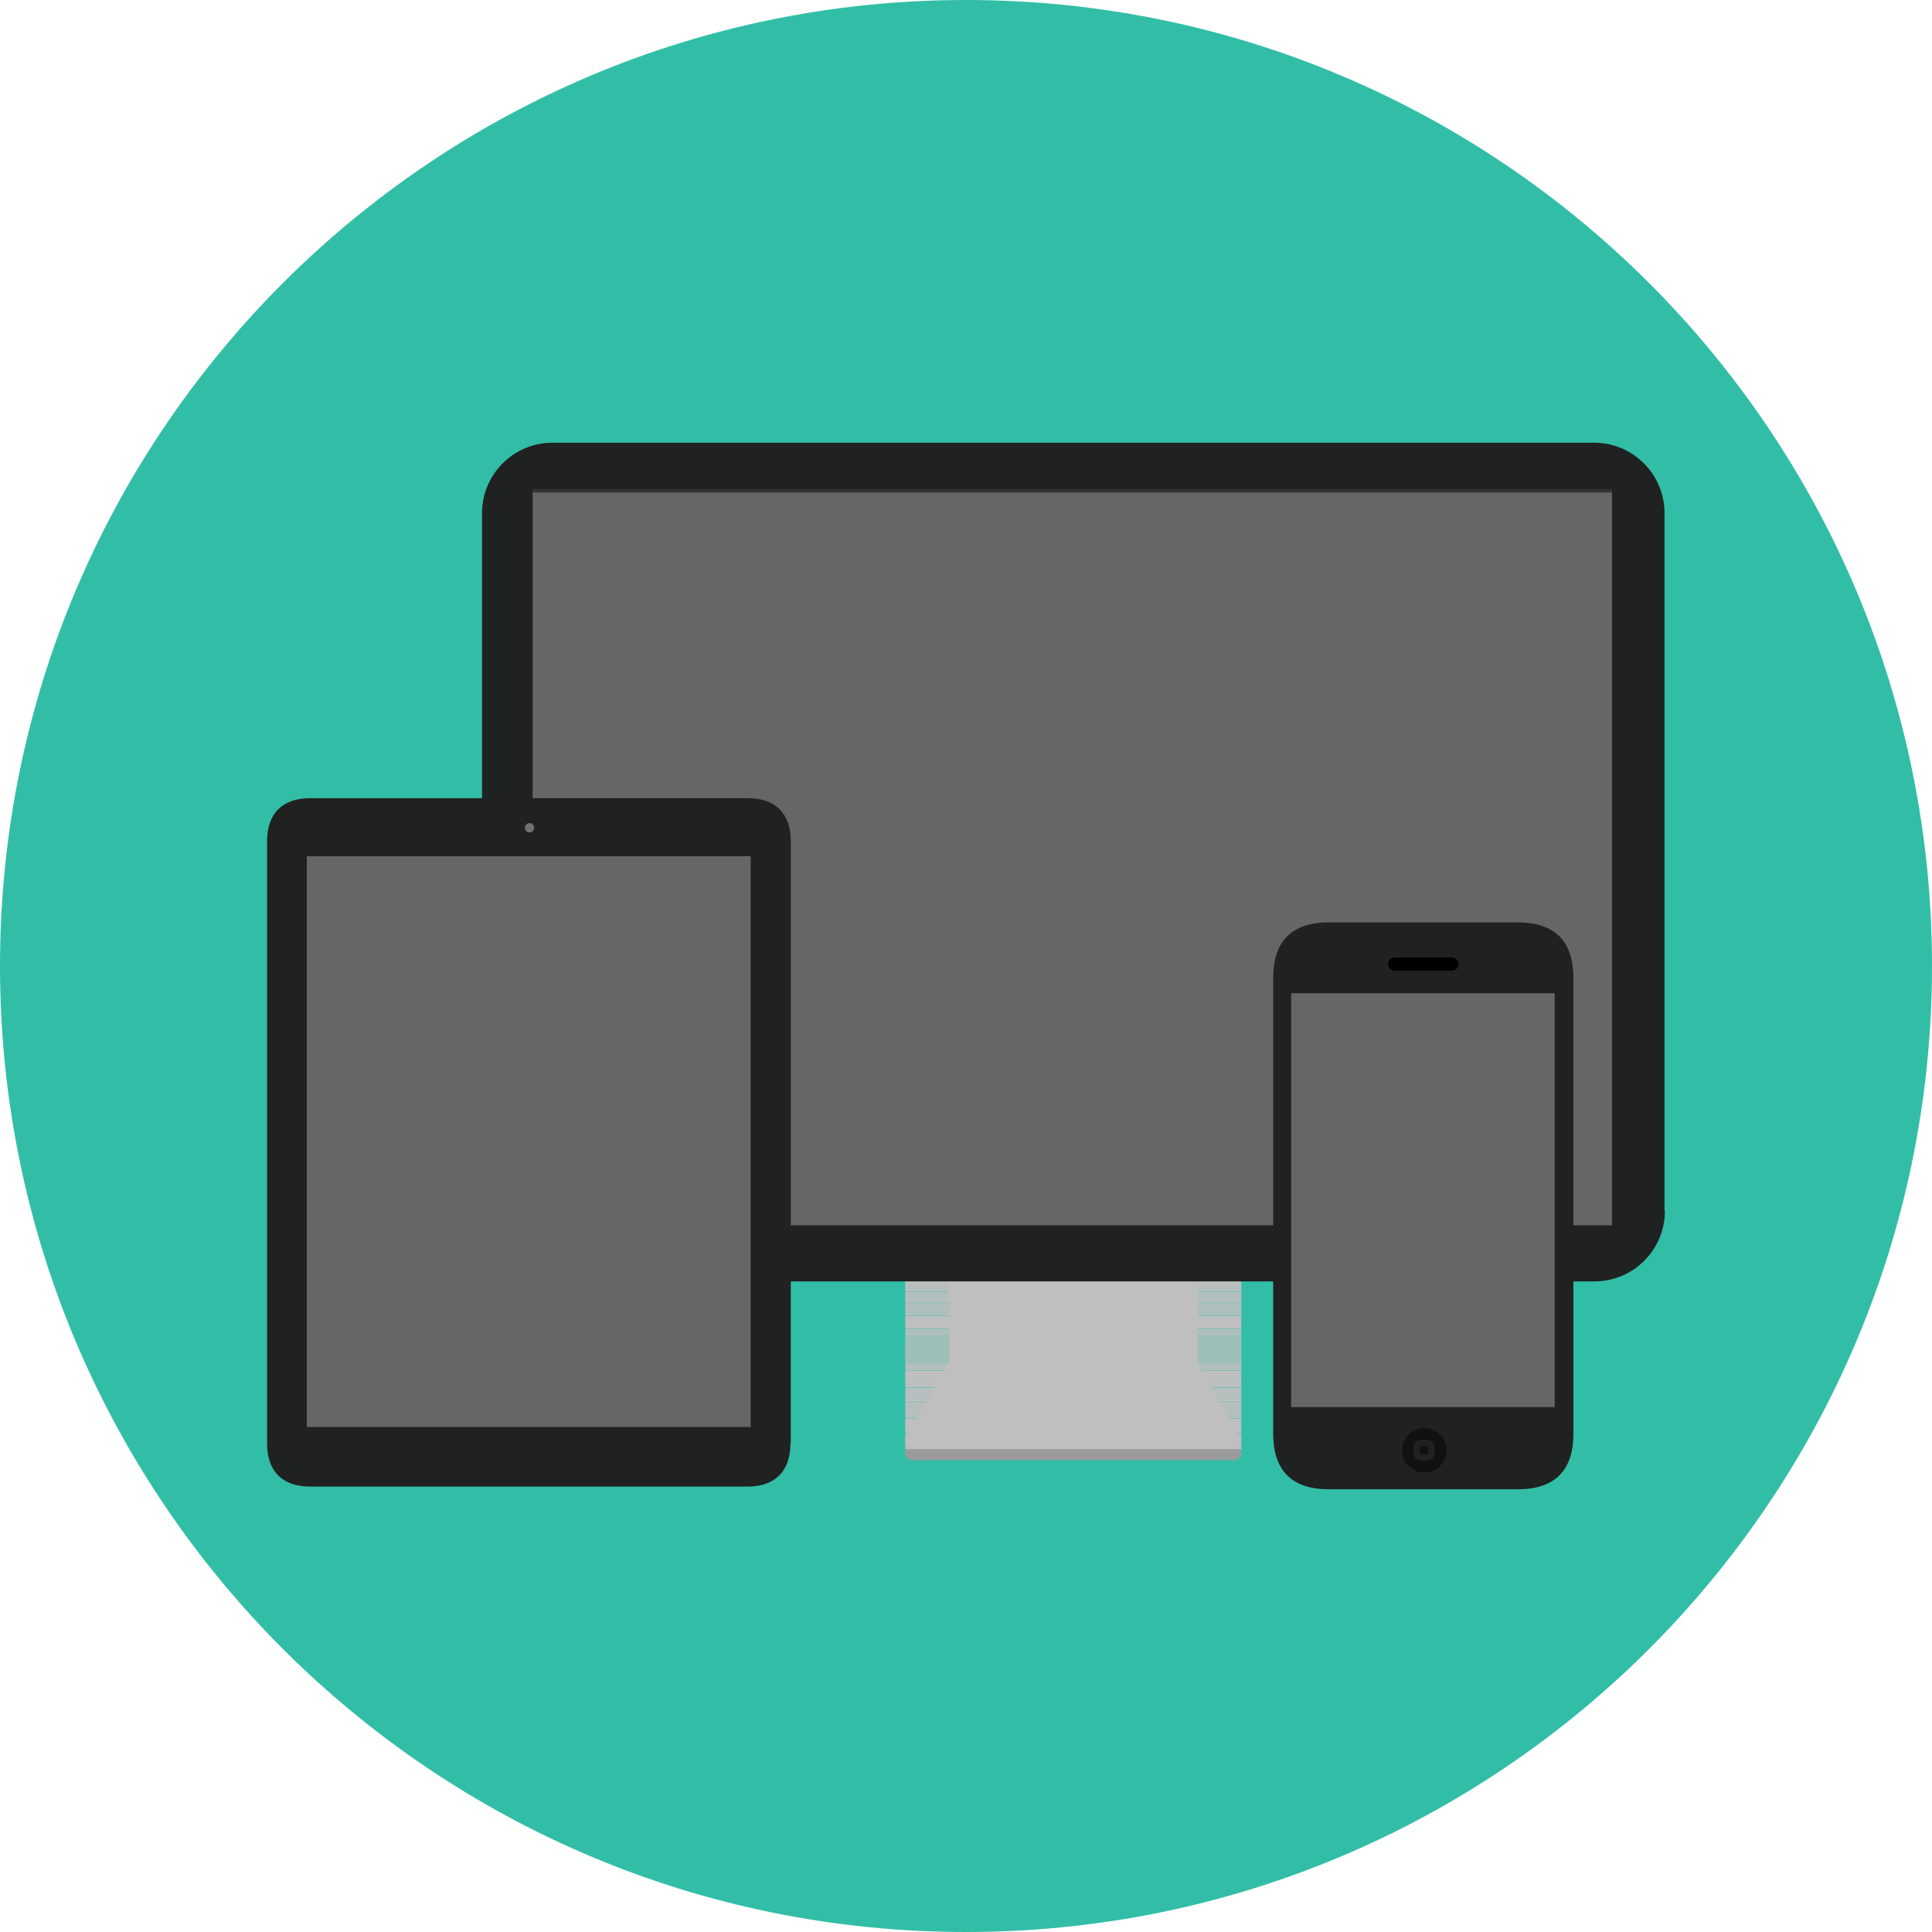
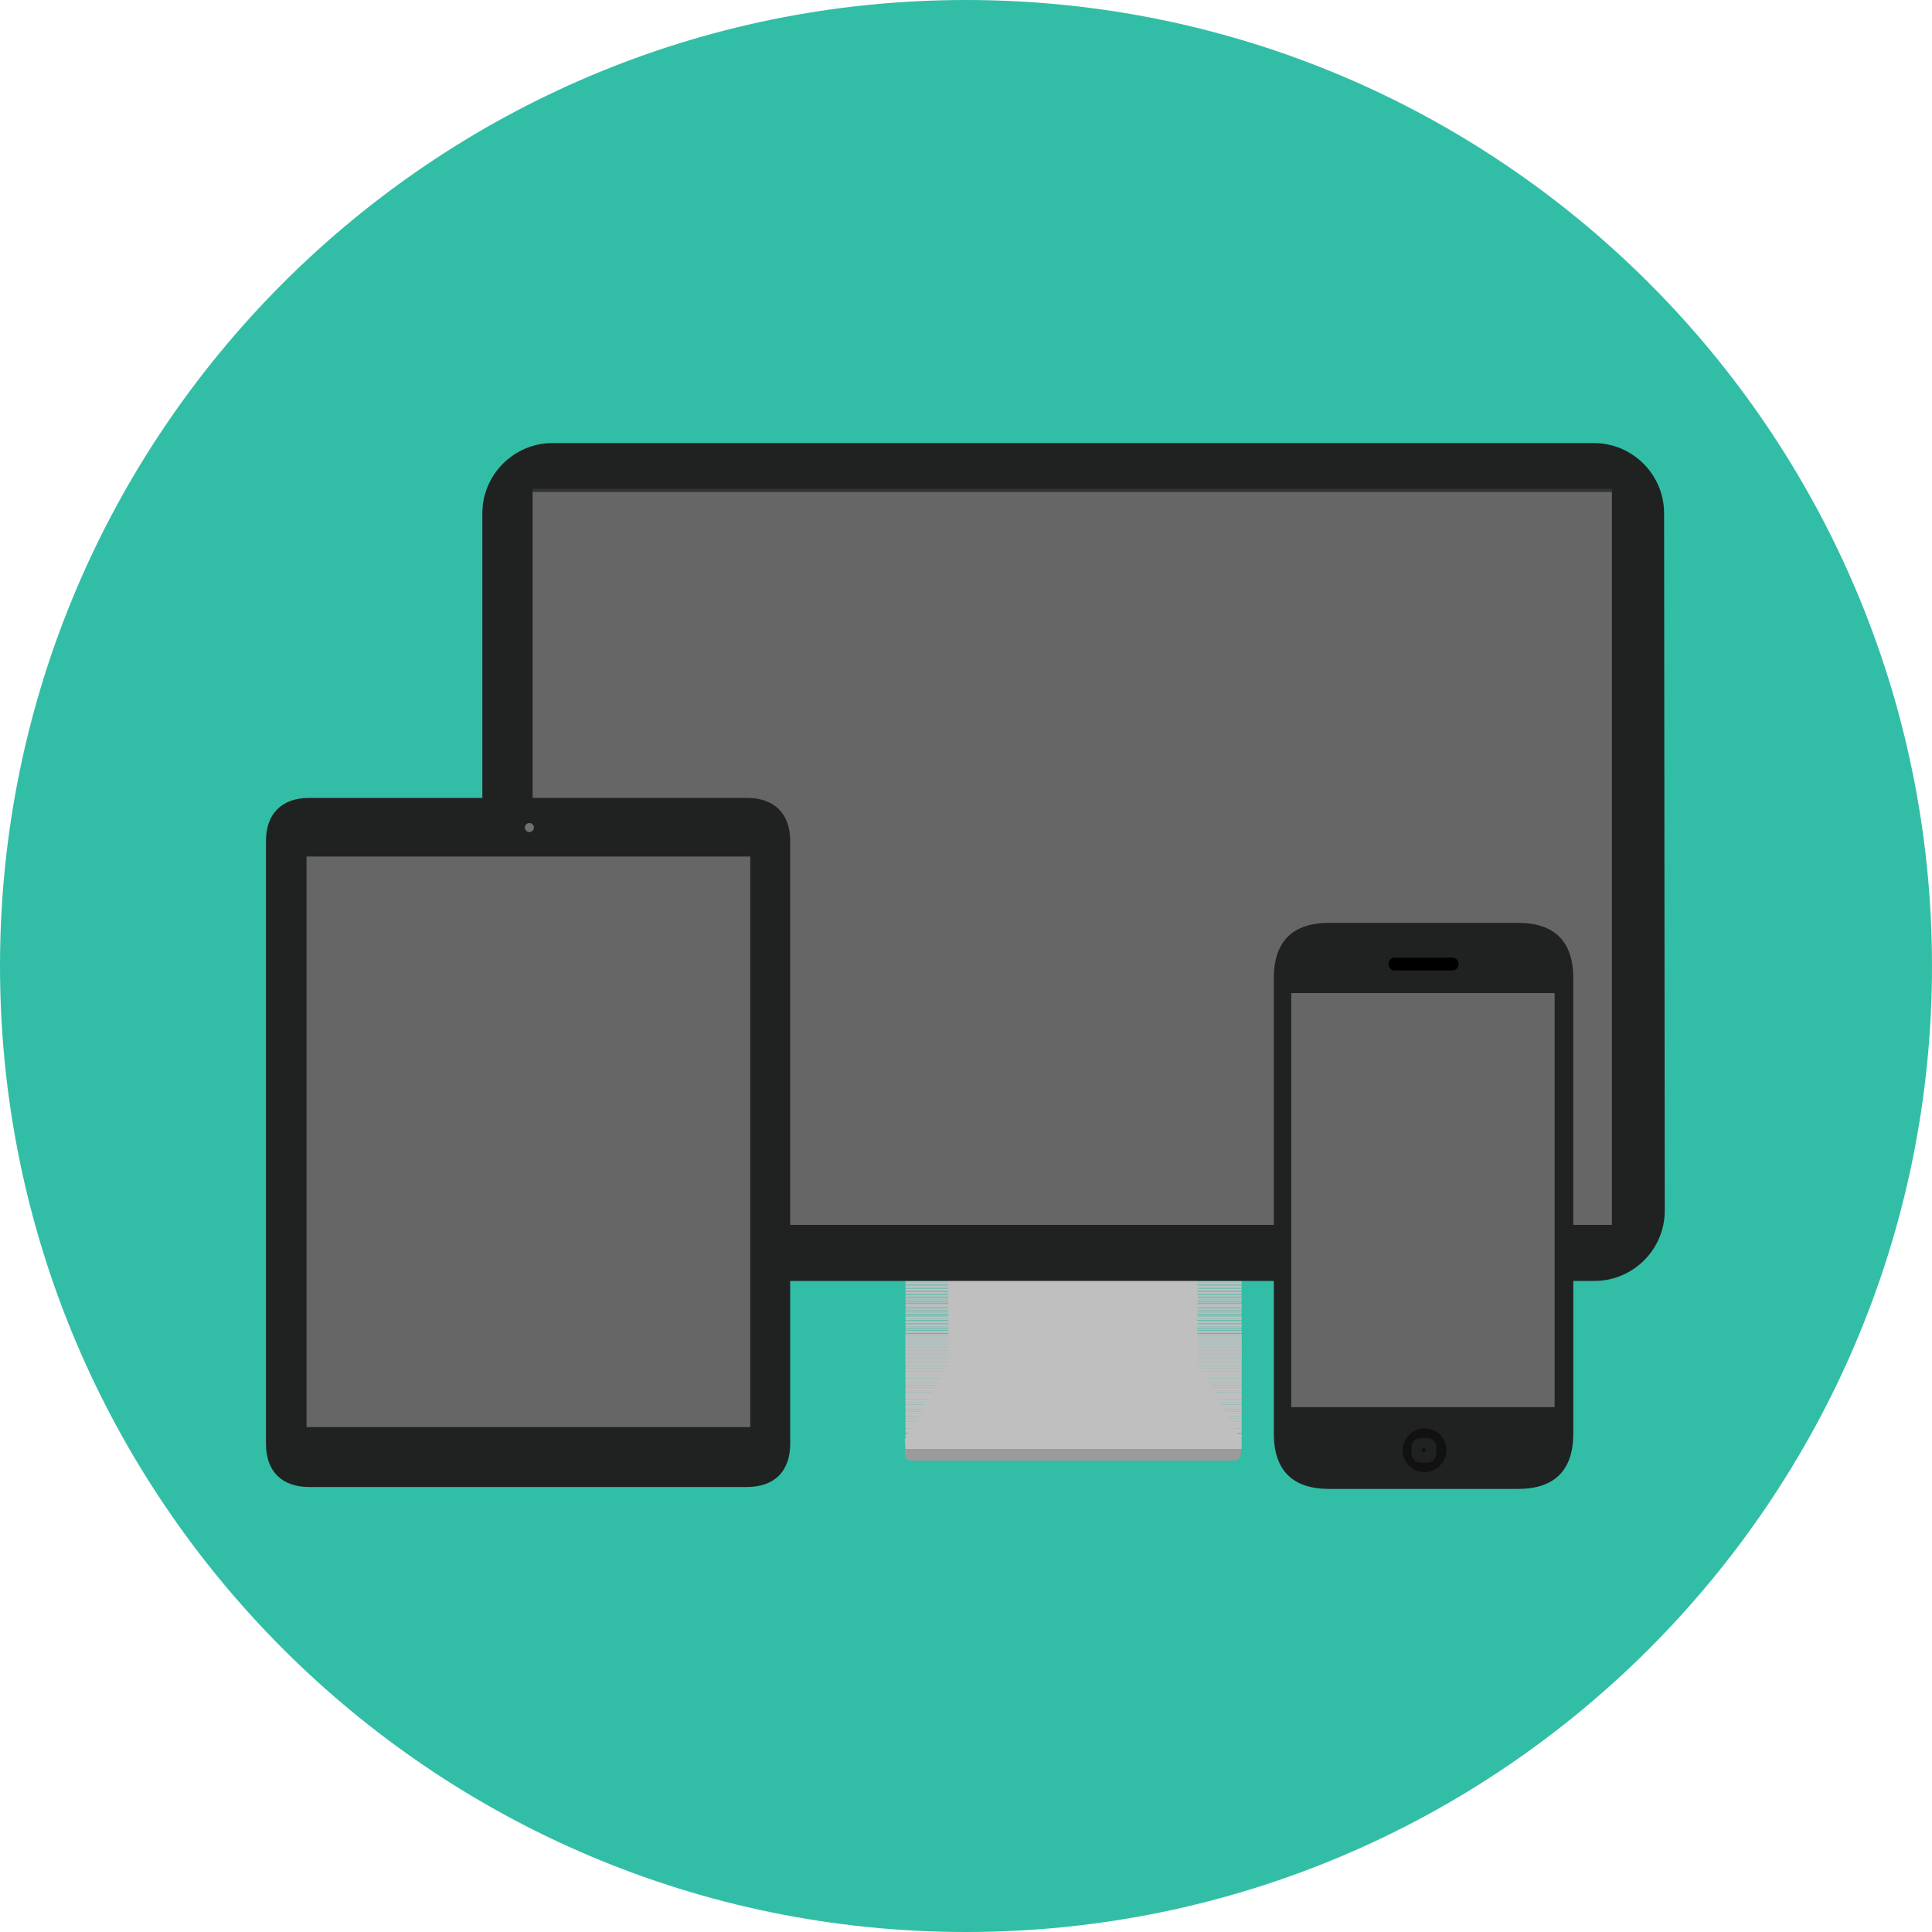
- <svg xmlns="http://www.w3.org/2000/svg" version="1.1" id="Layer_1" x="0px" y="0px" viewBox="0 0 496.2 496.2" style="enable-background:new 0 0 496.2 496.2;" xml:space="preserve">
-   <path style="fill:#32BEA6;" d="M496.2,248.1C496.2,111.1,385.1,0,248.1,0S0,111.1,0,248.1s111.1,248.1,248.1,248.1  S496.2,385.1,496.2,248.1z" />
-   <path style="fill:#9B9B9B;" d="M318.8,372.9c0,2.7-2.2,2.1-4.8,2.1h-76.7c-2.7,0-4.8,0.6-4.8-2.1v-3.3l11.3-16.9l-0.2-30.7  c0-2.7,2.2-4.8,4.8-4.8h54.5c2.7,0,4.8,2.2,4.8,4.8l-0.2,30.8l11.3,16.9L318.8,372.9L318.8,372.9z" />
+ <svg xmlns="http://www.w3.org/2000/svg" version="1.1" id="Layer_1" x="0px" y="0px" viewBox="0 0 300 300" style="enable-background:new 0 0 300 300;" xml:space="preserve">
+   <style type="text/css">
+ 	.st0{fill:#32BEA6;}
+ 	.st1{fill:#9B9B9B;}
+ 	.st2{fill:#BFBFBF;}
+ 	.st3{fill:#202121;}
+ 	.st4{fill:#666666;}
+ 	.st5{fill:#333333;}
+ 	.st6{fill:#707070;}
+ 	.st7{fill:#111111;}
+ 	.st8{fill:none;stroke:#202121;stroke-width:1.639;stroke-miterlimit:10;}
+ </style>
+   <path class="st0" d="M300,150C300,67.2,232.8,0,150,0S0,67.2,0,150s67.2,150,150,150S300,232.8,300,150z" />
+   <path class="st1" d="M192.7,225.5c0,1.6-1.3,1.3-2.9,1.3h-46.4c-1.6,0-2.9,0.4-2.9-1.3v-2l6.8-10.2l-0.1-18.6c0-1.6,1.3-2.9,2.9-2.9  h33c1.6,0,2.9,1.3,2.9,2.9l-0.1,18.6l6.8,10.2V225.5L192.7,225.5z" />
  <g>
    <g>
      <g id="SVGID_3_">
-         <path id="SVGCleanerId_10" style="fill:#BFBFBF;" d="M318.8,369.6c0,2.7-2.2,2.1-4.8,2.1h-76.7c-2.7,0-4.8,0.6-4.8-2.1l11.3-19.7     l-0.2-30.7c0-2.7,2.2-4.8,4.8-4.8h54.5c2.7,0,4.8,2.2,4.8,4.8l-0.2,30.8L318.8,369.6z" />
+         <path id="SVGCleanerId_10" class="st2" d="M192.7,223.5c0,1.6-1.3,1.3-2.9,1.3h-46.4c-1.6,0-2.9,0.4-2.9-1.3l6.8-11.9l-0.1-18.6     c0-1.6,1.3-2.9,2.9-2.9h33c1.6,0,2.9,1.3,2.9,2.9l-0.1,18.6L192.7,223.5z" />
      </g>
-       <rect x="232.5" y="314.4" style="fill:#BFBFBF;" width="86.3" height="6.6" />
-       <rect x="232.5" y="321" style="fill:#BFBFBF;" width="86.3" height="0.4" />
-       <rect x="232.5" y="321.4" style="fill:#BFBFBF;" width="86.3" height="0.4" />
-       <rect x="232.5" y="321.9" style="fill:#BFBFBF;" width="86.3" height="0.4" />
-       <rect x="232.5" y="322.3" style="fill:#BFBFBF;" width="86.3" height="0.4" />
-       <rect x="232.5" y="322.7" style="fill:#BFBFBF;" width="86.3" height="0.4" />
-       <rect x="232.5" y="323.1" style="fill:#BFBFBF;" width="86.3" height="0.4" />
-       <rect x="232.5" y="323.5" style="fill:#BFBFBF;" width="86.3" height="0.4" />
-       <rect x="232.5" y="323.9" style="fill:#BFBFBF;" width="86.3" height="0.4" />
-       <rect x="232.5" y="324.3" style="fill:#BFBFBF;" width="86.3" height="0.4" />
-       <rect x="232.5" y="324.7" style="fill:#BFBFBF;" width="86.3" height="0.4" />
-       <rect x="232.5" y="325.2" style="fill:#BFBFBF;" width="86.3" height="0.4" />
-       <rect x="232.5" y="325.6" style="fill:#BFBFBF;" width="86.3" height="0.4" />
-       <rect x="232.5" y="326" style="fill:#BFBFBF;" width="86.3" height="0.4" />
-       <rect x="232.5" y="326.4" style="fill:#BFBFBF;" width="86.3" height="0.4" />
-       <rect x="232.5" y="326.8" style="fill:#BFBFBF;" width="86.3" height="0.4" />
-       <rect x="232.5" y="327.2" style="fill:#BFBFBF;" width="86.3" height="0.4" />
-       <rect x="232.5" y="327.6" style="fill:#BFBFBF;" width="86.3" height="0.4" />
-       <rect x="232.5" y="328" style="fill:#BFBFBF;" width="86.3" height="0.4" />
-       <rect x="232.5" y="328.5" style="fill:#BFBFBF;" width="86.3" height="0.4" />
-       <rect x="232.5" y="328.9" style="fill:#BFBFBF;" width="86.3" height="0.4" />
-       <rect x="232.5" y="329.3" style="fill:#BFBFBF;" width="86.3" height="0.4" />
-       <rect x="232.5" y="329.7" style="fill:#BFBFBF;" width="86.3" height="0.4" />
-       <rect x="232.5" y="330.1" style="fill:#BFBFBF;" width="86.3" height="0.4" />
-       <rect x="232.5" y="330.5" style="fill:#BFBFBF;" width="86.3" height="0.4" />
-       <rect x="232.5" y="330.9" style="fill:#BFBFBF;" width="86.3" height="0.4" />
-       <rect x="232.5" y="331.3" style="fill:#BFBFBF;" width="86.3" height="0.4" />
-       <rect x="232.5" y="331.8" style="fill:#BFBFBF;" width="86.3" height="0.4" />
-       <rect x="232.5" y="332.2" style="fill:#BFBFBF;" width="86.3" height="0.4" />
-       <rect x="232.5" y="332.6" style="fill:#BFBFBF;" width="86.3" height="0.4" />
-       <rect x="232.5" y="333" style="fill:#BFBFBF;" width="86.3" height="0.4" />
-       <rect x="232.5" y="333.4" style="fill:#BFBFBF;" width="86.3" height="0.4" />
-       <rect x="232.5" y="333.8" style="fill:#BFBFBF;" width="86.3" height="0.4" />
-       <rect x="232.5" y="334.2" style="fill:#BFBFBF;" width="86.3" height="0.4" />
-       <rect x="232.5" y="334.7" style="fill:#BFBFBF;" width="86.3" height="0.4" />
-       <rect x="232.5" y="335.1" style="fill:#BFBFBF;" width="86.3" height="0.4" />
-       <rect x="232.5" y="335.5" style="fill:#BFBFBF;" width="86.3" height="0.4" />
-       <rect x="232.5" y="335.9" style="fill:#BFBFBF;" width="86.3" height="0.4" />
-       <rect x="232.5" y="336.3" style="fill:#BFBFBF;" width="86.3" height="0.4" />
-       <rect x="232.5" y="336.7" style="fill:#BFBFBF;" width="86.3" height="0.4" />
-       <rect x="232.5" y="337.1" style="fill:#BFBFBF;" width="86.3" height="0.4" />
-       <rect x="232.5" y="337.5" style="fill:#BFBFBF;" width="86.3" height="0.4" />
-       <rect x="232.5" y="338" style="fill:#BFBFBF;" width="86.3" height="0.4" />
-       <rect x="232.5" y="338.4" style="fill:#BFBFBF;" width="86.3" height="0.4" />
-       <rect x="232.5" y="338.8" style="fill:#BFBFBF;" width="86.3" height="0.4" />
-       <rect x="232.5" y="339.2" style="fill:#BFBFBF;" width="86.3" height="0.4" />
-       <rect x="232.5" y="339.6" style="fill:#BFBFBF;" width="86.3" height="0.4" />
-       <rect x="232.5" y="340" style="fill:#BFBFBF;" width="86.3" height="0.4" />
-       <rect x="232.5" y="340.4" style="fill:#BFBFBF;" width="86.3" height="0.4" />
-       <rect x="232.5" y="340.8" style="fill:#BFBFBF;" width="86.3" height="0.4" />
-       <rect x="232.5" y="341.3" style="fill:#BFBFBF;" width="86.3" height="0.4" />
-       <rect x="232.5" y="341.7" style="fill:#BFBFBF;" width="86.3" height="0.4" />
-       <rect x="232.5" y="342.1" style="fill:#BFBFBF;" width="86.3" height="0.4" />
-       <rect x="232.5" y="342.5" style="fill:#BFBFBF;" width="86.3" height="0.4" />
-       <rect x="232.5" y="342.9" style="fill:#BFBFBF;" width="86.3" height="0.1" />
-       <rect x="232.5" y="343" style="fill:#BFBFBF;" width="86.3" height="0.1" />
-       <rect x="232.5" y="343.1" style="fill:#BFBFBF;" width="86.3" height="0.1" />
-       <rect x="232.5" y="343.2" style="fill:#BFBFBF;" width="86.3" height="0.1" />
-     </g>
-     <rect id="SVGCleanerId_0" x="232.5" y="343.3" style="fill:#BFBFBF;" width="86.3" height="0.1" />
-     <g>
-       <rect id="SVGCleanerId_0_1_" x="232.5" y="343.3" style="fill:#BFBFBF;" width="86.3" height="0.1" />
-     </g>
-     <g>
-       <rect x="232.5" y="343.4" style="fill:#BFBFBF;" width="86.3" height="0.1" />
-       <rect x="232.5" y="343.5" style="fill:#BFBFBF;" width="86.3" height="0.1" />
-       <rect x="232.5" y="343.6" style="fill:#BFBFBF;" width="86.3" height="0.1" />
-       <rect x="232.5" y="343.7" style="fill:#BFBFBF;" width="86.3" height="0.1" />
-       <rect x="232.5" y="343.8" style="fill:#BFBFBF;" width="86.3" height="0.1" />
-       <rect x="232.5" y="343.9" style="fill:#BFBFBF;" width="86.3" height="0.1" />
-       <rect x="232.5" y="344" style="fill:#BFBFBF;" width="86.3" height="0.1" />
-     </g>
-     <rect id="SVGCleanerId_1" x="232.5" y="344.1" style="fill:#BFBFBF;" width="86.3" height="0.1" />
-     <g>
-       <rect id="SVGCleanerId_1_1_" x="232.5" y="344.1" style="fill:#BFBFBF;" width="86.3" height="0.1" />
-     </g>
-     <g>
-       <rect x="232.5" y="344.2" style="fill:#BFBFBF;" width="86.3" height="0.1" />
-       <rect x="232.5" y="344.3" style="fill:#BFBFBF;" width="86.3" height="0.1" />
-       <rect x="232.5" y="344.4" style="fill:#BFBFBF;" width="86.3" height="0.1" />
-       <rect x="232.5" y="344.5" style="fill:#BFBFBF;" width="86.3" height="0.1" />
-       <rect x="232.5" y="344.6" style="fill:#BFBFBF;" width="86.3" height="0.1" />
-       <rect x="232.5" y="344.7" style="fill:#BFBFBF;" width="86.3" height="0.1" />
-     </g>
-     <rect id="SVGCleanerId_2" x="232.5" y="344.8" style="fill:#BFBFBF;" width="86.3" height="0.1" />
-     <g>
-       <rect id="SVGCleanerId_2_1_" x="232.5" y="344.8" style="fill:#BFBFBF;" width="86.3" height="0.1" />
-     </g>
-     <g>
-       <rect x="232.5" y="344.9" style="fill:#BFBFBF;" width="86.3" height="0.1" />
-       <rect x="232.5" y="345" style="fill:#BFBFBF;" width="86.3" height="0.1" />
-       <rect x="232.5" y="345.1" style="fill:#BFBFBF;" width="86.3" height="0.1" />
-       <rect x="232.5" y="345.2" style="fill:#BFBFBF;" width="86.3" height="0.1" />
-       <rect x="232.5" y="345.3" style="fill:#BFBFBF;" width="86.3" height="0.1" />
-       <rect x="232.5" y="345.4" style="fill:#BFBFBF;" width="86.3" height="0.1" />
-     </g>
-     <rect id="SVGCleanerId_3" x="232.5" y="345.5" style="fill:#BFBFBF;" width="86.3" height="0.1" />
-     <g>
-       <rect id="SVGCleanerId_3_1_" x="232.5" y="345.5" style="fill:#BFBFBF;" width="86.3" height="0.1" />
-     </g>
-     <g>
-       <rect x="232.5" y="345.6" style="fill:#BFBFBF;" width="86.3" height="0.1" />
-       <rect x="232.5" y="345.7" style="fill:#BFBFBF;" width="86.3" height="0.1" />
-       <rect x="232.5" y="345.8" style="fill:#BFBFBF;" width="86.3" height="0.1" />
-       <rect x="232.5" y="345.9" style="fill:#BFBFBF;" width="86.3" height="0.1" />
-       <rect x="232.5" y="346" style="fill:#BFBFBF;" width="86.3" height="0.1" />
-       <rect x="232.5" y="346.1" style="fill:#BFBFBF;" width="86.3" height="0.1" />
-       <rect x="232.5" y="346.2" style="fill:#BFBFBF;" width="86.3" height="0.1" />
-     </g>
-     <rect id="SVGCleanerId_4" x="232.5" y="346.3" style="fill:#BFBFBF;" width="86.3" height="0.1" />
-     <g>
-       <rect id="SVGCleanerId_4_1_" x="232.5" y="346.3" style="fill:#BFBFBF;" width="86.3" height="0.1" />
-     </g>
-     <g>
-       <rect x="232.5" y="346.4" style="fill:#BFBFBF;" width="86.3" height="0.1" />
-       <rect x="232.5" y="346.5" style="fill:#BFBFBF;" width="86.3" height="0.1" />
-       <rect x="232.5" y="346.6" style="fill:#BFBFBF;" width="86.3" height="0.1" />
-       <rect x="232.5" y="346.7" style="fill:#BFBFBF;" width="86.3" height="0.1" />
-       <rect x="232.5" y="346.8" style="fill:#BFBFBF;" width="86.3" height="0.1" />
-       <rect x="232.5" y="346.9" style="fill:#BFBFBF;" width="86.3" height="0.1" />
-     </g>
-     <rect id="SVGCleanerId_5" x="232.5" y="347" style="fill:#BFBFBF;" width="86.3" height="0.1" />
-     <g>
-       <rect id="SVGCleanerId_5_1_" x="232.5" y="347" style="fill:#BFBFBF;" width="86.3" height="0.1" />
-     </g>
-     <g>
-       <rect x="232.5" y="347.1" style="fill:#BFBFBF;" width="86.3" height="0.1" />
-       <rect x="232.5" y="347.2" style="fill:#BFBFBF;" width="86.3" height="0.1" />
-       <rect x="232.5" y="347.3" style="fill:#BFBFBF;" width="86.3" height="0.1" />
-       <rect x="232.5" y="347.4" style="fill:#BFBFBF;" width="86.3" height="0.1" />
-       <rect x="232.5" y="347.5" style="fill:#BFBFBF;" width="86.3" height="0.1" />
-       <rect x="232.5" y="347.6" style="fill:#BFBFBF;" width="86.3" height="0.1" />
-     </g>
-     <rect id="SVGCleanerId_6" x="232.5" y="347.7" style="fill:#BFBFBF;" width="86.3" height="0.1" />
-     <g>
-       <rect id="SVGCleanerId_6_1_" x="232.5" y="347.7" style="fill:#BFBFBF;" width="86.3" height="0.1" />
-     </g>
-     <g>
-       <rect x="232.5" y="347.8" style="fill:#BFBFBF;" width="86.3" height="0.1" />
-       <rect x="232.5" y="347.9" style="fill:#BFBFBF;" width="86.3" height="0.1" />
-       <rect x="232.5" y="348" style="fill:#BFBFBF;" width="86.3" height="0.1" />
-       <rect x="232.5" y="348.1" style="fill:#BFBFBF;" width="86.3" height="0.1" />
-       <rect x="232.5" y="348.2" style="fill:#BFBFBF;" width="86.3" height="0.1" />
-       <rect x="232.5" y="348.3" style="fill:#BFBFBF;" width="86.3" height="0.1" />
-     </g>
-     <rect id="SVGCleanerId_7" x="232.5" y="348.4" style="fill:#BFBFBF;" width="86.3" height="0.1" />
-     <g>
-       <rect id="SVGCleanerId_7_1_" x="232.5" y="348.4" style="fill:#BFBFBF;" width="86.3" height="0.1" />
-     </g>
-     <g>
-       <rect x="232.5" y="348.5" style="fill:#BFBFBF;" width="86.3" height="0.1" />
-       <rect x="232.5" y="348.6" style="fill:#BFBFBF;" width="86.3" height="0.1" />
-       <rect x="232.5" y="348.7" style="fill:#BFBFBF;" width="86.3" height="0.1" />
-       <rect x="232.5" y="348.8" style="fill:#BFBFBF;" width="86.3" height="0.1" />
-       <rect x="232.5" y="348.9" style="fill:#BFBFBF;" width="86.3" height="0.1" />
-       <rect x="232.5" y="349" style="fill:#BFBFBF;" width="86.3" height="0.1" />
-       <rect x="232.5" y="349.1" style="fill:#BFBFBF;" width="86.3" height="0.1" />
-     </g>
-     <rect id="SVGCleanerId_8" x="232.5" y="349.2" style="fill:#BFBFBF;" width="86.3" height="0.1" />
-     <g>
-       <rect id="SVGCleanerId_8_1_" x="232.5" y="349.2" style="fill:#BFBFBF;" width="86.3" height="0.1" />
-     </g>
-     <g>
-       <rect x="232.5" y="349.3" style="fill:#BFBFBF;" width="86.3" height="0.1" />
-       <rect x="232.5" y="349.4" style="fill:#BFBFBF;" width="86.3" height="0.1" />
-       <rect x="232.5" y="349.5" style="fill:#BFBFBF;" width="86.3" height="0.1" />
-       <rect x="232.5" y="349.6" style="fill:#BFBFBF;" width="86.3" height="0.1" />
-       <rect x="232.5" y="349.7" style="fill:#BFBFBF;" width="86.3" height="0.1" />
-       <rect x="232.5" y="349.8" style="fill:#BFBFBF;" width="86.3" height="0.1" />
-     </g>
-     <rect id="SVGCleanerId_9" x="232.5" y="349.9" style="fill:#BFBFBF;" width="86.3" height="0.1" />
-     <g>
-       <rect id="SVGCleanerId_9_1_" x="232.5" y="349.9" style="fill:#BFBFBF;" width="86.3" height="0.1" />
-     </g>
-     <g>
-       <rect x="232.5" y="350" style="fill:#BFBFBF;" width="86.3" height="0.1" />
-       <rect x="232.5" y="350.1" style="fill:#BFBFBF;" width="86.3" height="0.1" />
-       <rect x="232.5" y="350.2" style="fill:#BFBFBF;" width="86.3" height="0.6" />
-       <rect x="232.5" y="350.8" style="fill:#BFBFBF;" width="86.3" height="0.6" />
-       <rect x="232.5" y="351.4" style="fill:#BFBFBF;" width="86.3" height="0.6" />
-       <rect x="232.5" y="352.1" style="fill:#BFBFBF;" width="86.3" height="0.6" />
-       <rect x="232.5" y="352.7" style="fill:#BFBFBF;" width="86.3" height="0.6" />
-       <rect x="232.5" y="353.3" style="fill:#BFBFBF;" width="86.3" height="0.6" />
-       <rect x="232.5" y="353.9" style="fill:#BFBFBF;" width="86.3" height="0.6" />
-       <rect x="232.5" y="354.5" style="fill:#BFBFBF;" width="86.3" height="0.6" />
-       <rect x="232.5" y="355.1" style="fill:#BFBFBF;" width="86.3" height="0.6" />
-       <rect x="232.5" y="355.7" style="fill:#BFBFBF;" width="86.3" height="0.6" />
-       <rect x="232.5" y="356.4" style="fill:#BFBFBF;" width="86.3" height="0.6" />
-       <rect x="232.5" y="357" style="fill:#BFBFBF;" width="86.3" height="0.6" />
-       <rect x="232.5" y="357.6" style="fill:#BFBFBF;" width="86.3" height="0.6" />
-       <rect x="232.5" y="358.2" style="fill:#BFBFBF;" width="86.3" height="0.6" />
-       <rect x="232.5" y="358.8" style="fill:#BFBFBF;" width="86.3" height="0.6" />
-       <rect x="232.5" y="359.4" style="fill:#BFBFBF;" width="86.3" height="0.6" />
-       <rect x="232.5" y="360.1" style="fill:#BFBFBF;" width="86.3" height="0.6" />
-       <rect x="232.5" y="360.7" style="fill:#BFBFBF;" width="86.3" height="0.6" />
-       <rect x="232.5" y="361.3" style="fill:#BFBFBF;" width="86.3" height="0.6" />
-       <rect x="232.5" y="361.9" style="fill:#BFBFBF;" width="86.3" height="0.6" />
-       <rect x="232.5" y="362.5" style="fill:#BFBFBF;" width="86.3" height="0.6" />
-       <rect x="232.5" y="363.1" style="fill:#BFBFBF;" width="86.3" height="0.6" />
-       <rect x="232.5" y="363.7" style="fill:#BFBFBF;" width="86.3" height="0.6" />
-       <rect x="232.5" y="364.4" style="fill:#BFBFBF;" width="86.3" height="0.6" />
-       <rect x="232.5" y="365" style="fill:#BFBFBF;" width="86.3" height="0.6" />
-       <rect x="232.5" y="365.6" style="fill:#BFBFBF;" width="86.3" height="0.6" />
-       <rect x="232.5" y="366.2" style="fill:#BFBFBF;" width="86.3" height="0.6" />
-       <rect x="232.5" y="366.8" style="fill:#BFBFBF;" width="86.3" height="0.6" />
-       <rect x="232.5" y="367.4" style="fill:#BFBFBF;" width="86.3" height="0.6" />
-       <rect x="232.5" y="368.1" style="fill:#BFBFBF;" width="86.3" height="0.6" />
-       <rect x="232.5" y="368.7" style="fill:#BFBFBF;" width="86.3" height="0.6" />
-       <rect x="232.5" y="369.3" style="fill:#BFBFBF;" width="86.3" height="0.6" />
-       <rect x="232.5" y="369.9" style="fill:#BFBFBF;" width="86.3" height="0.6" />
-       <rect x="232.5" y="370.5" style="fill:#BFBFBF;" width="86.3" height="0.6" />
-       <rect x="232.5" y="371.1" style="fill:#BFBFBF;" width="86.3" height="0.6" />
-       <rect x="232.5" y="371.7" style="fill:#BFBFBF;" width="86.3" height="0.5" />
-     </g>
-     <path style="fill:#202121;" d="M427.6,311c0,10-8.1,18.1-18.1,18.1H141.9c-10,0-18.1-8.1-18.1-18.1V131.8c0-10,8.1-18.1,18.1-18.1   h267.5c10,0,18.1,8.1,18.1,18.1V311H427.6z" />
-     <rect x="136.8" y="125.9" style="fill:#666666;" width="277.2" height="188.8" />
-     <rect x="136.8" y="125.6" style="fill:#333333;" width="277.2" height="0.9" />
-     <path style="fill:#202121;" d="M203,370.8c0,7-3.9,11-11,11H79.6c-7,0-11-3.9-11-11V216c0-7,3.9-11,11-11h112.5c7,0,11,3.9,11,11   v154.8H203z" />
-     <circle style="fill:#707070;" cx="136" cy="212.6" r="1.2" />
-     <rect x="78.8" y="219.9" style="fill:#666666;" width="114" height="146.6" />
-     <path style="fill:#202121;" d="M404.1,368.2c0,9.5-4.8,14.3-14.3,14.3h-48.5c-9.5,0-14.3-4.8-14.3-14.3v-117   c0-9.5,4.8-14.3,14.3-14.3h48.5c9.5,0,14.3,4.8,14.3,14.3V368.2z" />
-     <path style="fill:#111111;" d="M371.5,372.5c0,3.2-2.6,5.7-5.7,5.7c-3.2,0-5.7-2.6-5.7-5.7s2.6-5.7,5.7-5.7   C369,366.8,371.5,369.3,371.5,372.5z" />
-     <path style="fill:none;stroke:#202121;stroke-width:1.639;stroke-miterlimit:10;" d="M367.6,373.3c0,0.5-0.4,1-1,1h-1.7   c-0.5,0-1-0.4-1-1v-1.7c0-0.5,0.4-1,1-1h1.7c0.5,0,1,0.4,1,1V373.3z" />
-     <path d="M374.6,247.6c0,0.9-0.7,1.7-1.7,1.7h-14.7c-0.9,0-1.7-0.7-1.7-1.7l0,0c0-0.9,0.7-1.7,1.7-1.7h14.7   C373.9,246,374.6,246.7,374.6,247.6L374.6,247.6z" />
-     <rect x="331.6" y="255.1" style="fill:#666666;" width="67.7" height="106.3" />
+       <rect x="140.6" y="190.1" class="st2" width="52.2" height="4" />
+       <rect x="140.6" y="194.1" class="st2" width="52.2" height="0.2" />
+       <rect x="140.6" y="194.3" class="st2" width="52.2" height="0.2" />
+       <rect x="140.6" y="194.6" class="st2" width="52.2" height="0.2" />
+       <rect x="140.6" y="194.9" class="st2" width="52.2" height="0.2" />
+       <rect x="140.6" y="195.1" class="st2" width="52.2" height="0.2" />
+       <rect x="140.6" y="195.3" class="st2" width="52.2" height="0.2" />
+       <rect x="140.6" y="195.6" class="st2" width="52.2" height="0.2" />
+       <rect x="140.6" y="195.8" class="st2" width="52.2" height="0.2" />
+       <rect x="140.6" y="196.1" class="st2" width="52.2" height="0.2" />
+       <rect x="140.6" y="196.3" class="st2" width="52.2" height="0.2" />
+       <rect x="140.6" y="196.6" class="st2" width="52.2" height="0.2" />
+       <rect x="140.6" y="196.9" class="st2" width="52.2" height="0.2" />
+       <rect x="140.6" y="197.1" class="st2" width="52.2" height="0.2" />
+       <rect x="140.6" y="197.3" class="st2" width="52.2" height="0.2" />
+       <rect x="140.6" y="197.6" class="st2" width="52.2" height="0.2" />
+       <rect x="140.6" y="197.8" class="st2" width="52.2" height="0.2" />
+       <rect x="140.6" y="198.1" class="st2" width="52.2" height="0.2" />
+       <rect x="140.6" y="198.3" class="st2" width="52.2" height="0.2" />
+       <rect x="140.6" y="198.6" class="st2" width="52.2" height="0.2" />
+       <rect x="140.6" y="198.9" class="st2" width="52.2" height="0.2" />
+       <rect x="140.6" y="199.1" class="st2" width="52.2" height="0.2" />
+       <rect x="140.6" y="199.3" class="st2" width="52.2" height="0.2" />
+       <rect x="140.6" y="199.6" class="st2" width="52.2" height="0.2" />
+       <rect x="140.6" y="199.8" class="st2" width="52.2" height="0.2" />
+       <rect x="140.6" y="200.1" class="st2" width="52.2" height="0.2" />
+       <rect x="140.6" y="200.3" class="st2" width="52.2" height="0.2" />
+       <rect x="140.6" y="200.6" class="st2" width="52.2" height="0.2" />
+       <rect x="140.6" y="200.8" class="st2" width="52.2" height="0.2" />
+       <rect x="140.6" y="201.1" class="st2" width="52.2" height="0.2" />
+       <rect x="140.6" y="201.3" class="st2" width="52.2" height="0.2" />
+       <rect x="140.6" y="201.6" class="st2" width="52.2" height="0.2" />
+       <rect x="140.6" y="201.8" class="st2" width="52.2" height="0.2" />
+       <rect x="140.6" y="202.1" class="st2" width="52.2" height="0.2" />
+       <rect x="140.6" y="202.4" class="st2" width="52.2" height="0.2" />
+       <rect x="140.6" y="202.6" class="st2" width="52.2" height="0.2" />
+       <rect x="140.6" y="202.8" class="st2" width="52.2" height="0.2" />
+       <rect x="140.6" y="203.1" class="st2" width="52.2" height="0.2" />
+       <rect x="140.6" y="203.3" class="st2" width="52.2" height="0.2" />
+       <rect x="140.6" y="203.6" class="st2" width="52.2" height="0.2" />
+       <rect x="140.6" y="203.8" class="st2" width="52.2" height="0.2" />
+       <rect x="140.6" y="204.1" class="st2" width="52.2" height="0.2" />
+       <rect x="140.6" y="204.4" class="st2" width="52.2" height="0.2" />
+       <rect x="140.6" y="204.6" class="st2" width="52.2" height="0.2" />
+       <rect x="140.6" y="204.8" class="st2" width="52.2" height="0.2" />
+       <rect x="140.6" y="205.1" class="st2" width="52.2" height="0.2" />
+       <rect x="140.6" y="205.3" class="st2" width="52.2" height="0.2" />
+       <rect x="140.6" y="205.6" class="st2" width="52.2" height="0.2" />
+       <rect x="140.6" y="205.8" class="st2" width="52.2" height="0.2" />
+       <rect x="140.6" y="206" class="st2" width="52.2" height="0.2" />
+       <rect x="140.6" y="206.3" class="st2" width="52.2" height="0.2" />
+       <rect x="140.6" y="206.6" class="st2" width="52.2" height="0.2" />
+       <rect x="140.6" y="206.8" class="st2" width="52.2" height="0.2" />
+       <rect x="140.6" y="207.1" class="st2" width="52.2" height="0.2" />
+       <rect x="140.6" y="207.3" class="st2" width="52.2" height="0.1" />
+       <rect x="140.6" y="207.4" class="st2" width="52.2" height="0.1" />
+       <rect x="140.6" y="207.4" class="st2" width="52.2" height="0.1" />
+       <rect x="140.6" y="207.5" class="st2" width="52.2" height="0.1" />
+     </g>
+     <rect id="SVGCleanerId_0" x="140.6" y="207.6" class="st2" width="52.2" height="0.1" />
+     <g>
+       <rect id="SVGCleanerId_0_1_" x="140.6" y="207.6" class="st2" width="52.2" height="0.1" />
+     </g>
+     <g>
+       <rect x="140.6" y="207.6" class="st2" width="52.2" height="0.1" />
+       <rect x="140.6" y="207.7" class="st2" width="52.2" height="0.1" />
+       <rect x="140.6" y="207.7" class="st2" width="52.2" height="0.1" />
+       <rect x="140.6" y="207.8" class="st2" width="52.2" height="0.1" />
+       <rect x="140.6" y="207.9" class="st2" width="52.2" height="0.1" />
+       <rect x="140.6" y="207.9" class="st2" width="52.2" height="0.1" />
+       <rect x="140.6" y="208" class="st2" width="52.2" height="0.1" />
+     </g>
+     <rect id="SVGCleanerId_1" x="140.6" y="208" class="st2" width="52.2" height="0.1" />
+     <g>
+       <rect id="SVGCleanerId_1_1_" x="140.6" y="208" class="st2" width="52.2" height="0.1" />
+     </g>
+     <g>
+       <rect x="140.6" y="208.1" class="st2" width="52.2" height="0.1" />
+       <rect x="140.6" y="208.2" class="st2" width="52.2" height="0.1" />
+       <rect x="140.6" y="208.2" class="st2" width="52.2" height="0.1" />
+       <rect x="140.6" y="208.3" class="st2" width="52.2" height="0.1" />
+       <rect x="140.6" y="208.3" class="st2" width="52.2" height="0.1" />
+       <rect x="140.6" y="208.4" class="st2" width="52.2" height="0.1" />
+     </g>
+     <rect id="SVGCleanerId_2" x="140.6" y="208.5" class="st2" width="52.2" height="0.1" />
+     <g>
+       <rect id="SVGCleanerId_2_1_" x="140.6" y="208.5" class="st2" width="52.2" height="0.1" />
+     </g>
+     <g>
+       <rect x="140.6" y="208.5" class="st2" width="52.2" height="0.1" />
+       <rect x="140.6" y="208.6" class="st2" width="52.2" height="0.1" />
+       <rect x="140.6" y="208.6" class="st2" width="52.2" height="0.1" />
+       <rect x="140.6" y="208.7" class="st2" width="52.2" height="0.1" />
+       <rect x="140.6" y="208.8" class="st2" width="52.2" height="0.1" />
+       <rect x="140.6" y="208.8" class="st2" width="52.2" height="0.1" />
+     </g>
+     <rect id="SVGCleanerId_3" x="140.6" y="208.9" class="st2" width="52.2" height="0.1" />
+     <g>
+       <rect id="SVGCleanerId_3_1_" x="140.6" y="208.9" class="st2" width="52.2" height="0.1" />
+     </g>
+     <g>
+       <rect x="140.6" y="208.9" class="st2" width="52.2" height="0.1" />
+       <rect x="140.6" y="209" class="st2" width="52.2" height="0.1" />
+       <rect x="140.6" y="209.1" class="st2" width="52.2" height="0.1" />
+       <rect x="140.6" y="209.1" class="st2" width="52.2" height="0.1" />
+       <rect x="140.6" y="209.2" class="st2" width="52.2" height="0.1" />
+       <rect x="140.6" y="209.3" class="st2" width="52.2" height="0.1" />
+       <rect x="140.6" y="209.3" class="st2" width="52.2" height="0.1" />
+     </g>
+     <rect id="SVGCleanerId_4" x="140.6" y="209.4" class="st2" width="52.2" height="0.1" />
+     <g>
+       <rect id="SVGCleanerId_4_1_" x="140.6" y="209.4" class="st2" width="52.2" height="0.1" />
+     </g>
+     <g>
+       <rect x="140.6" y="209.4" class="st2" width="52.2" height="0.1" />
+       <rect x="140.6" y="209.5" class="st2" width="52.2" height="0.1" />
+       <rect x="140.6" y="209.6" class="st2" width="52.2" height="0.1" />
+       <rect x="140.6" y="209.6" class="st2" width="52.2" height="0.1" />
+       <rect x="140.6" y="209.7" class="st2" width="52.2" height="0.1" />
+       <rect x="140.6" y="209.7" class="st2" width="52.2" height="0.1" />
+     </g>
+     <rect id="SVGCleanerId_5" x="140.6" y="209.8" class="st2" width="52.2" height="0.1" />
+     <g>
+       <rect id="SVGCleanerId_5_1_" x="140.6" y="209.8" class="st2" width="52.2" height="0.1" />
+     </g>
+     <g>
+       <rect x="140.6" y="209.9" class="st2" width="52.2" height="0.1" />
+       <rect x="140.6" y="209.9" class="st2" width="52.2" height="0.1" />
+       <rect x="140.6" y="210" class="st2" width="52.2" height="0.1" />
+       <rect x="140.6" y="210" class="st2" width="52.2" height="0.1" />
+       <rect x="140.6" y="210.1" class="st2" width="52.2" height="0.1" />
+       <rect x="140.6" y="210.2" class="st2" width="52.2" height="0.1" />
+     </g>
+     <rect id="SVGCleanerId_6" x="140.6" y="210.2" class="st2" width="52.2" height="0.1" />
+     <g>
+       <rect id="SVGCleanerId_6_1_" x="140.6" y="210.2" class="st2" width="52.2" height="0.1" />
+     </g>
+     <g>
+       <rect x="140.6" y="210.3" class="st2" width="52.2" height="0.1" />
+       <rect x="140.6" y="210.3" class="st2" width="52.2" height="0.1" />
+       <rect x="140.6" y="210.4" class="st2" width="52.2" height="0.1" />
+       <rect x="140.6" y="210.5" class="st2" width="52.2" height="0.1" />
+       <rect x="140.6" y="210.5" class="st2" width="52.2" height="0.1" />
+       <rect x="140.6" y="210.6" class="st2" width="52.2" height="0.1" />
+     </g>
+     <rect id="SVGCleanerId_7" x="140.6" y="210.6" class="st2" width="52.2" height="0.1" />
+     <g>
+       <rect id="SVGCleanerId_7_1_" x="140.6" y="210.6" class="st2" width="52.2" height="0.1" />
+     </g>
+     <g>
+       <rect x="140.6" y="210.7" class="st2" width="52.2" height="0.1" />
+       <rect x="140.6" y="210.8" class="st2" width="52.2" height="0.1" />
+       <rect x="140.6" y="210.8" class="st2" width="52.2" height="0.1" />
+       <rect x="140.6" y="210.9" class="st2" width="52.2" height="0.1" />
+       <rect x="140.6" y="210.9" class="st2" width="52.2" height="0.1" />
+       <rect x="140.6" y="211" class="st2" width="52.2" height="0.1" />
+       <rect x="140.6" y="211.1" class="st2" width="52.2" height="0.1" />
+     </g>
+     <rect id="SVGCleanerId_8" x="140.6" y="211.1" class="st2" width="52.2" height="0.1" />
+     <g>
+       <rect id="SVGCleanerId_8_1_" x="140.6" y="211.1" class="st2" width="52.2" height="0.1" />
+     </g>
+     <g>
+       <rect x="140.6" y="211.2" class="st2" width="52.2" height="0.1" />
+       <rect x="140.6" y="211.2" class="st2" width="52.2" height="0.1" />
+       <rect x="140.6" y="211.3" class="st2" width="52.2" height="0.1" />
+       <rect x="140.6" y="211.4" class="st2" width="52.2" height="0.1" />
+       <rect x="140.6" y="211.4" class="st2" width="52.2" height="0.1" />
+       <rect x="140.6" y="211.5" class="st2" width="52.2" height="0.1" />
+     </g>
+     <rect id="SVGCleanerId_9" x="140.6" y="211.5" class="st2" width="52.2" height="0.1" />
+     <g>
+       <rect id="SVGCleanerId_9_1_" x="140.6" y="211.5" class="st2" width="52.2" height="0.1" />
+     </g>
+     <g>
+       <rect x="140.6" y="211.6" class="st2" width="52.2" height="0.1" />
+       <rect x="140.6" y="211.7" class="st2" width="52.2" height="0.1" />
+       <rect x="140.6" y="211.7" class="st2" width="52.2" height="0.4" />
+       <rect x="140.6" y="212.1" class="st2" width="52.2" height="0.4" />
+       <rect x="140.6" y="212.5" class="st2" width="52.2" height="0.4" />
+       <rect x="140.6" y="212.9" class="st2" width="52.2" height="0.4" />
+       <rect x="140.6" y="213.2" class="st2" width="52.2" height="0.4" />
+       <rect x="140.6" y="213.6" class="st2" width="52.2" height="0.4" />
+       <rect x="140.6" y="214" class="st2" width="52.2" height="0.4" />
+       <rect x="140.6" y="214.3" class="st2" width="52.2" height="0.4" />
+       <rect x="140.6" y="214.7" class="st2" width="52.2" height="0.4" />
+       <rect x="140.6" y="215.1" class="st2" width="52.2" height="0.4" />
+       <rect x="140.6" y="215.5" class="st2" width="52.2" height="0.4" />
+       <rect x="140.6" y="215.8" class="st2" width="52.2" height="0.4" />
+       <rect x="140.6" y="216.2" class="st2" width="52.2" height="0.4" />
+       <rect x="140.6" y="216.6" class="st2" width="52.2" height="0.4" />
+       <rect x="140.6" y="216.9" class="st2" width="52.2" height="0.4" />
+       <rect x="140.6" y="217.3" class="st2" width="52.2" height="0.4" />
+       <rect x="140.6" y="217.7" class="st2" width="52.2" height="0.4" />
+       <rect x="140.6" y="218.1" class="st2" width="52.2" height="0.4" />
+       <rect x="140.6" y="218.4" class="st2" width="52.2" height="0.4" />
+       <rect x="140.6" y="218.8" class="st2" width="52.2" height="0.4" />
+       <rect x="140.6" y="219.2" class="st2" width="52.2" height="0.4" />
+       <rect x="140.6" y="219.5" class="st2" width="52.2" height="0.4" />
+       <rect x="140.6" y="219.9" class="st2" width="52.2" height="0.4" />
+       <rect x="140.6" y="220.3" class="st2" width="52.2" height="0.4" />
+       <rect x="140.6" y="220.7" class="st2" width="52.2" height="0.4" />
+       <rect x="140.6" y="221" class="st2" width="52.2" height="0.4" />
+       <rect x="140.6" y="221.4" class="st2" width="52.2" height="0.4" />
+       <rect x="140.6" y="221.8" class="st2" width="52.2" height="0.4" />
+       <rect x="140.6" y="222.1" class="st2" width="52.2" height="0.4" />
+       <rect x="140.6" y="222.6" class="st2" width="52.2" height="0.4" />
+       <rect x="140.6" y="222.9" class="st2" width="52.2" height="0.4" />
+       <rect x="140.6" y="223.3" class="st2" width="52.2" height="0.4" />
+       <rect x="140.6" y="223.6" class="st2" width="52.2" height="0.4" />
+       <rect x="140.6" y="224" class="st2" width="52.2" height="0.4" />
+       <rect x="140.6" y="224.4" class="st2" width="52.2" height="0.4" />
+       <rect x="140.6" y="224.7" class="st2" width="52.2" height="0.3" />
+     </g>
+     <path class="st3" d="M258.5,188c0,6-4.9,10.9-10.9,10.9H85.8c-6,0-10.9-4.9-10.9-10.9V79.7c0-6,4.9-10.9,10.9-10.9h161.7   c6,0,10.9,4.9,10.9,10.9L258.5,188L258.5,188z" />
+     <rect x="82.7" y="76.1" class="st4" width="167.6" height="114.1" />
+     <rect x="82.7" y="75.9" class="st5" width="167.6" height="0.5" />
+     <path class="st3" d="M122.7,224.2c0,4.2-2.4,6.7-6.7,6.7h-68c-4.2,0-6.7-2.4-6.7-6.7v-93.6c0-4.2,2.4-6.7,6.7-6.7h68   c4.2,0,6.7,2.4,6.7,6.7L122.7,224.2L122.7,224.2z" />
+     <circle class="st6" cx="82.2" cy="128.5" r="0.7" />
+     <rect x="47.6" y="133" class="st4" width="68.9" height="88.6" />
+     <path class="st3" d="M244.3,222.6c0,5.7-2.9,8.6-8.6,8.6h-29.3c-5.7,0-8.6-2.9-8.6-8.6v-70.7c0-5.7,2.9-8.6,8.6-8.6h29.3   c5.7,0,8.6,2.9,8.6,8.6V222.6z" />
+     <path class="st7" d="M224.6,225.2c0,1.9-1.6,3.4-3.4,3.4c-1.9,0-3.4-1.6-3.4-3.4c0-1.9,1.6-3.4,3.4-3.4   C223.1,221.8,224.6,223.3,224.6,225.2z" />
+     <path class="st8" d="M222.2,225.7c0,0.3-0.2,0.6-0.6,0.6h-1c-0.3,0-0.6-0.2-0.6-0.6v-1c0-0.3,0.2-0.6,0.6-0.6h1   c0.3,0,0.6,0.2,0.6,0.6V225.7z" />
+     <path d="M226.5,149.7c0,0.5-0.4,1-1,1h-8.9c-0.5,0-1-0.4-1-1l0,0c0-0.5,0.4-1,1-1h8.9C226.1,148.7,226.5,149.2,226.5,149.7   L226.5,149.7z" />
+     <rect x="200.5" y="154.2" class="st4" width="40.9" height="64.3" />
  </g>
-   <g>
- </g>
-   <g>
- </g>
-   <g>
- </g>
-   <g>
- </g>
-   <g>
- </g>
-   <g>
- </g>
-   <g>
- </g>
-   <g>
- </g>
-   <g>
- </g>
-   <g>
- </g>
-   <g>
- </g>
-   <g>
- </g>
-   <g>
- </g>
-   <g>
- </g>
-   <g>
- </g>
</svg>
